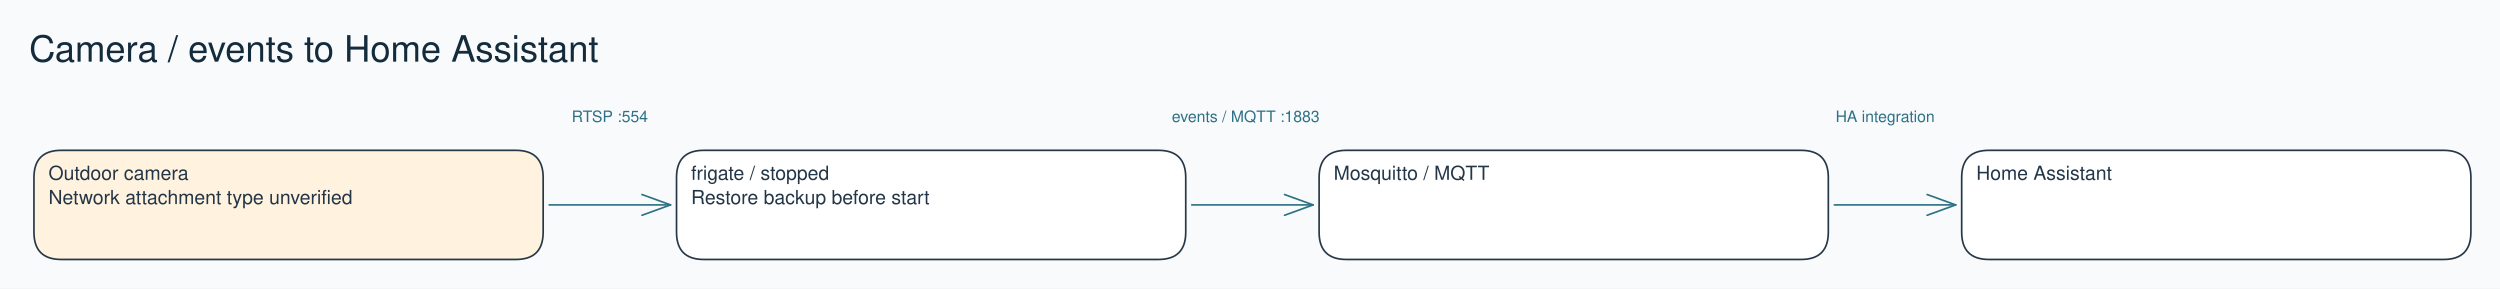
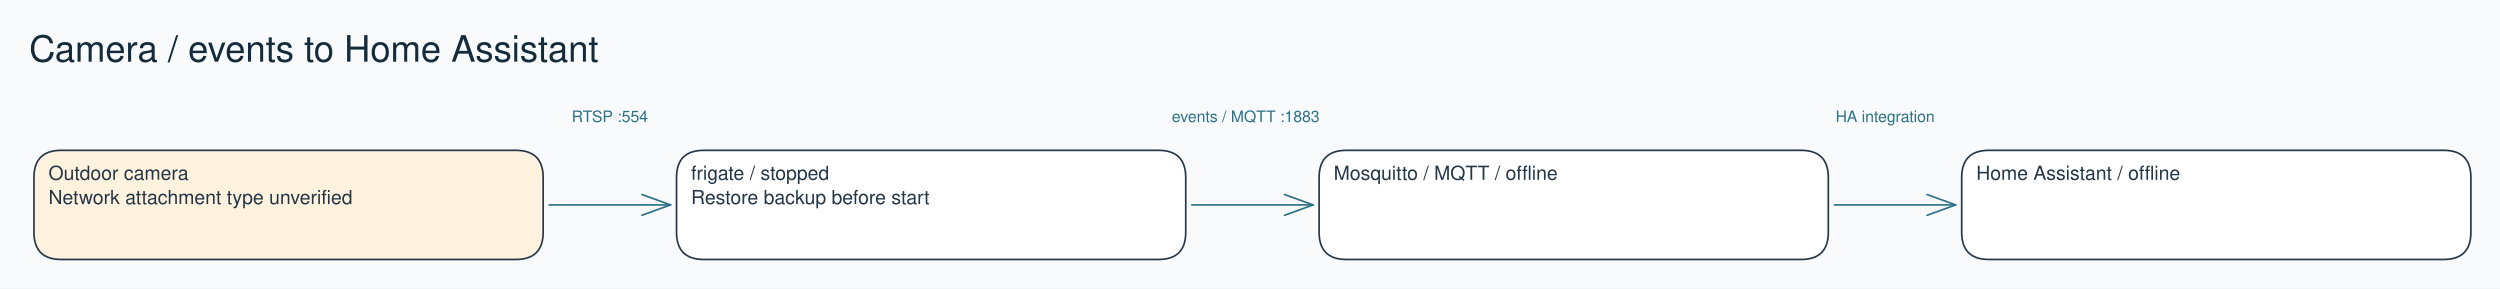
<svg xmlns="http://www.w3.org/2000/svg" version="1.1" viewBox="0 0 2062 238" width="2062" height="238">
  <defs>
    <style class="style-fonts">
      </style>
  </defs>
  <rect x="0" y="0" width="2062" height="238" fill="#f8fafc" />
  <g transform="translate(24 24) rotate(0 287.1 18.75)">
    <text x="0" y="26.851" font-family="Helvetica, sans-serif, Segoe UI Emoji" font-size="30px" fill="#142b3c" text-anchor="start" style="white-space: pre;" direction="ltr" dominant-baseline="alphabetic">Camera / events to Home Assistant</text>
  </g>
  <g stroke-linecap="round" transform="translate(28 124) rotate(0 210 45)">
    <path d="M22.5 0 C120.74 0, 218.99 0, 397.5 0 C412.5 0, 420 7.5, 420 22.5 C420 36.76, 420 51.01, 420 67.5 C420 82.5, 412.5 90, 397.5 90 C250.99 90, 104.47 90, 22.5 90 C7.5 90, 0 82.5, 0 67.5 C0 54.94, 0 42.37, 0 22.5 C0 7.5, 7.5 0, 22.5 0" stroke="none" stroke-width="0" fill="#fff3df" />
    <path d="M22.5 0 C119.02 0, 215.53 0, 397.5 0 M22.5 0 C118.9 0, 215.31 0, 397.5 0 M397.5 0 C412.5 0, 420 7.5, 420 22.5 M397.5 0 C412.5 0, 420 7.5, 420 22.5 M420 22.5 C420 39.69, 420 56.87, 420 67.5 M420 22.5 C420 34.64, 420 46.77, 420 67.5 M420 67.5 C420 82.5, 412.5 90, 397.5 90 M420 67.5 C420 82.5, 412.5 90, 397.5 90 M397.5 90 C312.07 90, 226.64 90, 22.5 90 M397.5 90 C279.42 90, 161.34 90, 22.5 90 M22.5 90 C7.5 90, 0 82.5, 0 67.5 M22.5 90 C7.5 90, 0 82.5, 0 67.5 M0 67.5 C0 51.87, 0 36.24, 0 22.5 M0 67.5 C0 53.73, 0 39.97, 0 22.5 M0 22.5 C0 7.5, 7.5 0, 22.5 0 M0 22.5 C0 7.5, 7.5 0, 22.5 0" stroke="#263848" stroke-width="1.4" fill="none" />
  </g>
  <g transform="translate(40 134) rotate(0 198 35)">
    <text x="0" y="14.32" font-family="Helvetica, sans-serif, Segoe UI Emoji" font-size="16px" fill="#233647" text-anchor="start" style="white-space: pre;" direction="ltr" dominant-baseline="alphabetic">Outdoor camera</text>
    <text x="0" y="34.32" font-family="Helvetica, sans-serif, Segoe UI Emoji" font-size="16px" fill="#233647" text-anchor="start" style="white-space: pre;" direction="ltr" dominant-baseline="alphabetic">Network attachment type unverified</text>
  </g>
  <g stroke-linecap="round" transform="translate(558 124) rotate(0 210 45)">
    <path d="M22.5 0 C135.73 0, 248.96 0, 397.5 0 C412.5 0, 420 7.5, 420 22.5 C420 39.04, 420 55.58, 420 67.5 C420 82.5, 412.5 90, 397.5 90 C299.42 90, 201.34 90, 22.5 90 C7.5 90, 0 82.5, 0 67.5 C0 51.04, 0 34.59, 0 22.5 C0 7.5, 7.5 0, 22.5 0" stroke="none" stroke-width="0" fill="#ffffff" />
    <path d="M22.5 0 C119.02 0, 215.54 0, 397.5 0 M22.5 0 C97.9 0, 173.3 0, 397.5 0 M397.5 0 C412.5 0, 420 7.5, 420 22.5 M397.5 0 C412.5 0, 420 7.5, 420 22.5 M420 22.5 C420 32.26, 420 42.02, 420 67.5 M420 22.5 C420 33.69, 420 44.89, 420 67.5 M420 67.5 C420 82.5, 412.5 90, 397.5 90 M420 67.5 C420 82.5, 412.5 90, 397.5 90 M397.5 90 C300.31 90, 203.13 90, 22.5 90 M397.5 90 C267.56 90, 137.61 90, 22.5 90 M22.5 90 C7.5 90, 0 82.5, 0 67.5 M22.5 90 C7.5 90, 0 82.5, 0 67.5 M0 67.5 C0 53.06, 0 38.62, 0 22.5 M0 67.5 C0 55.86, 0 44.21, 0 22.5 M0 22.5 C0 7.5, 7.5 0, 22.5 0 M0 22.5 C0 7.5, 7.5 0, 22.5 0" stroke="#263848" stroke-width="1.4" fill="none" />
  </g>
  <g transform="translate(570 134) rotate(0 198 35)">
    <text x="0" y="14.32" font-family="Helvetica, sans-serif, Segoe UI Emoji" font-size="16px" fill="#233647" text-anchor="start" style="white-space: pre;" direction="ltr" dominant-baseline="alphabetic">frigate / stopped</text>
    <text x="0" y="34.32" font-family="Helvetica, sans-serif, Segoe UI Emoji" font-size="16px" fill="#233647" text-anchor="start" style="white-space: pre;" direction="ltr" dominant-baseline="alphabetic">Restore backup before start</text>
  </g>
  <g stroke-linecap="round">
    <g transform="translate(453 169) rotate(0 50 0)">
      <path d="M0 0 C25.74 0, 51.48 0, 100 0 M0 0 C34.5 0, 69.01 0, 100 0" stroke="#2c7185" stroke-width="1.4" fill="none" />
    </g>
    <g transform="translate(453 169) rotate(0 50 0)">
      <path d="M76.51 8.55 C82.55 6.35, 88.6 4.15, 100 0 M76.51 8.55 C84.61 5.6, 92.72 2.65, 100 0" stroke="#2c7185" stroke-width="1.4" fill="none" />
    </g>
    <g transform="translate(453 169) rotate(0 50 0)">
      <path d="M76.51 -8.55 C82.55 -6.35, 88.6 -4.15, 100 0 M76.51 -8.55 C84.61 -5.6, 92.72 -2.65, 100 0" stroke="#2c7185" stroke-width="1.4" fill="none" />
    </g>
  </g>
  <mask />
  <g transform="translate(471.5 89) rotate(0 33.93 8.125)">
    <text x="0" y="11.635" font-family="Helvetica, sans-serif, Segoe UI Emoji" font-size="13px" fill="#2c7185" text-anchor="start" style="white-space: pre;" direction="ltr" dominant-baseline="alphabetic">RTSP :554</text>
  </g>
  <g stroke-linecap="round" transform="translate(1088 124) rotate(0 210 45)">
    <path d="M22.5 0 C165.71 0, 308.92 0, 397.5 0 C412.5 0, 420 7.5, 420 22.5 C420 34.6, 420 46.71, 420 67.5 C420 82.5, 412.5 90, 397.5 90 C321.29 90, 245.07 90, 22.5 90 C7.5 90, 0 82.5, 0 67.5 C0 52.26, 0 37.02, 0 22.5 C0 7.5, 7.5 0, 22.5 0" stroke="none" stroke-width="0" fill="#ffffff" />
    <path d="M22.5 0 C119.03 0, 215.55 0, 397.5 0 M22.5 0 C130.89 0, 239.28 0, 397.5 0 M397.5 0 C412.5 0, 420 7.5, 420 22.5 M397.5 0 C412.5 0, 420 7.5, 420 22.5 M420 22.5 C420 35.41, 420 48.33, 420 67.5 M420 22.5 C420 31.81, 420 41.11, 420 67.5 M420 67.5 C420 82.5, 412.5 90, 397.5 90 M420 67.5 C420 82.5, 412.5 90, 397.5 90 M397.5 90 C276.81 90, 156.11 90, 22.5 90 M397.5 90 C318.83 90, 240.15 90, 22.5 90 M22.5 90 C7.5 90, 0 82.5, 0 67.5 M22.5 90 C7.5 90, 0 82.5, 0 67.5 M0 67.5 C0 55.43, 0 43.36, 0 22.5 M0 67.5 C0 51.1, 0 34.7, 0 22.5 M0 22.5 C0 7.5, 7.5 0, 22.5 0 M0 22.5 C0 7.5, 7.5 0, 22.5 0" stroke="#263848" stroke-width="1.4" fill="none" />
  </g>
  <g transform="translate(1100 134) rotate(0 198 35)">
-     <text x="0" y="14.32" font-family="Helvetica, sans-serif, Segoe UI Emoji" font-size="16px" fill="#233647" text-anchor="start" style="white-space: pre;" direction="ltr" dominant-baseline="alphabetic">Mosquitto / MQTT</text>
+     <text x="0" y="14.32" font-family="Helvetica, sans-serif, Segoe UI Emoji" font-size="16px" fill="#233647" text-anchor="start" style="white-space: pre;" direction="ltr" dominant-baseline="alphabetic">Mosquitto / MQTT / offline</text>
  </g>
  <g stroke-linecap="round">
    <g transform="translate(983 169) rotate(0 50 0)">
      <path d="M0 0 C25.74 0, 51.48 0, 100 0 M0 0 C23.3 0, 46.6 0, 100 0" stroke="#2c7185" stroke-width="1.4" fill="none" />
    </g>
    <g transform="translate(983 169) rotate(0 50 0)">
      <path d="M76.51 8.55 C82.55 6.35, 88.6 4.15, 100 0 M76.51 8.55 C81.98 6.56, 87.46 4.57, 100 0" stroke="#2c7185" stroke-width="1.4" fill="none" />
    </g>
    <g transform="translate(983 169) rotate(0 50 0)">
      <path d="M76.51 -8.55 C82.55 -6.35, 88.6 -4.15, 100 0 M76.51 -8.55 C81.98 -6.56, 87.46 -4.57, 100 0" stroke="#2c7185" stroke-width="1.4" fill="none" />
    </g>
  </g>
  <mask />
  <g transform="translate(966.5 89) rotate(0 71.63 8.125)">
    <text x="0" y="11.635" font-family="Helvetica, sans-serif, Segoe UI Emoji" font-size="13px" fill="#2c7185" text-anchor="start" style="white-space: pre;" direction="ltr" dominant-baseline="alphabetic">events / MQTT :1883</text>
  </g>
  <g stroke-linecap="round" transform="translate(1618 124) rotate(0 210 45)">
    <path d="M22.5 0 C120.69 0, 218.87 0, 397.5 0 C412.5 0, 420 7.5, 420 22.5 C420 39.17, 420 55.83, 420 67.5 C420 82.5, 412.5 90, 397.5 90 C268.15 90, 138.81 90, 22.5 90 C7.5 90, 0 82.5, 0 67.5 C0 53.48, 0 39.45, 0 22.5 C0 7.5, 7.5 0, 22.5 0" stroke="none" stroke-width="0" fill="#ffffff" />
    <path d="M22.5 0 C119.03 0, 215.57 0, 397.5 0 M22.5 0 C163.88 0, 305.26 0, 397.5 0 M397.5 0 C412.5 0, 420 7.5, 420 22.5 M397.5 0 C412.5 0, 420 7.5, 420 22.5 M420 22.5 C420 38.56, 420 54.63, 420 67.5 M420 22.5 C420 38.92, 420 55.34, 420 67.5 M420 67.5 C420 82.5, 412.5 90, 397.5 90 M420 67.5 C420 82.5, 412.5 90, 397.5 90 M397.5 90 C253.3 90, 109.09 90, 22.5 90 M397.5 90 C295.09 90, 192.69 90, 22.5 90 M22.5 90 C7.5 90, 0 82.5, 0 67.5 M22.5 90 C7.5 90, 0 82.5, 0 67.5 M0 67.5 C0 57.81, 0 48.11, 0 22.5 M0 67.5 C0 55.35, 0 43.19, 0 22.5 M0 22.5 C0 7.5, 7.5 0, 22.5 0 M0 22.5 C0 7.5, 7.5 0, 22.5 0" stroke="#263848" stroke-width="1.4" fill="none" />
  </g>
  <g transform="translate(1630 134) rotate(0 198 35)">
-     <text x="0" y="14.32" font-family="Helvetica, sans-serif, Segoe UI Emoji" font-size="16px" fill="#233647" text-anchor="start" style="white-space: pre;" direction="ltr" dominant-baseline="alphabetic">Home Assistant</text>
+     <text x="0" y="14.32" font-family="Helvetica, sans-serif, Segoe UI Emoji" font-size="16px" fill="#233647" text-anchor="start" style="white-space: pre;" direction="ltr" dominant-baseline="alphabetic">Home Assistant / offline</text>
  </g>
  <g stroke-linecap="round">
    <g transform="translate(1513 169) rotate(0 50 0)">
      <path d="M0 0 C25.74 0, 51.49 0, 100 0 M0 0 C32.1 0, 64.2 0, 100 0" stroke="#2c7185" stroke-width="1.4" fill="none" />
    </g>
    <g transform="translate(1513 169) rotate(0 50 0)">
      <path d="M76.51 8.55 C82.56 6.35, 88.6 4.15, 100 0 M76.51 8.55 C84.05 5.81, 91.59 3.06, 100 0" stroke="#2c7185" stroke-width="1.4" fill="none" />
    </g>
    <g transform="translate(1513 169) rotate(0 50 0)">
      <path d="M76.51 -8.55 C82.56 -6.35, 88.6 -4.15, 100 0 M76.51 -8.55 C84.05 -5.81, 91.59 -3.06, 100 0" stroke="#2c7185" stroke-width="1.4" fill="none" />
    </g>
  </g>
  <mask />
  <g transform="translate(1514 89) rotate(0 52.78 8.125)">
    <text x="0" y="11.635" font-family="Helvetica, sans-serif, Segoe UI Emoji" font-size="13px" fill="#2c7185" text-anchor="start" style="white-space: pre;" direction="ltr" dominant-baseline="alphabetic">HA integration</text>
  </g>
</svg>
